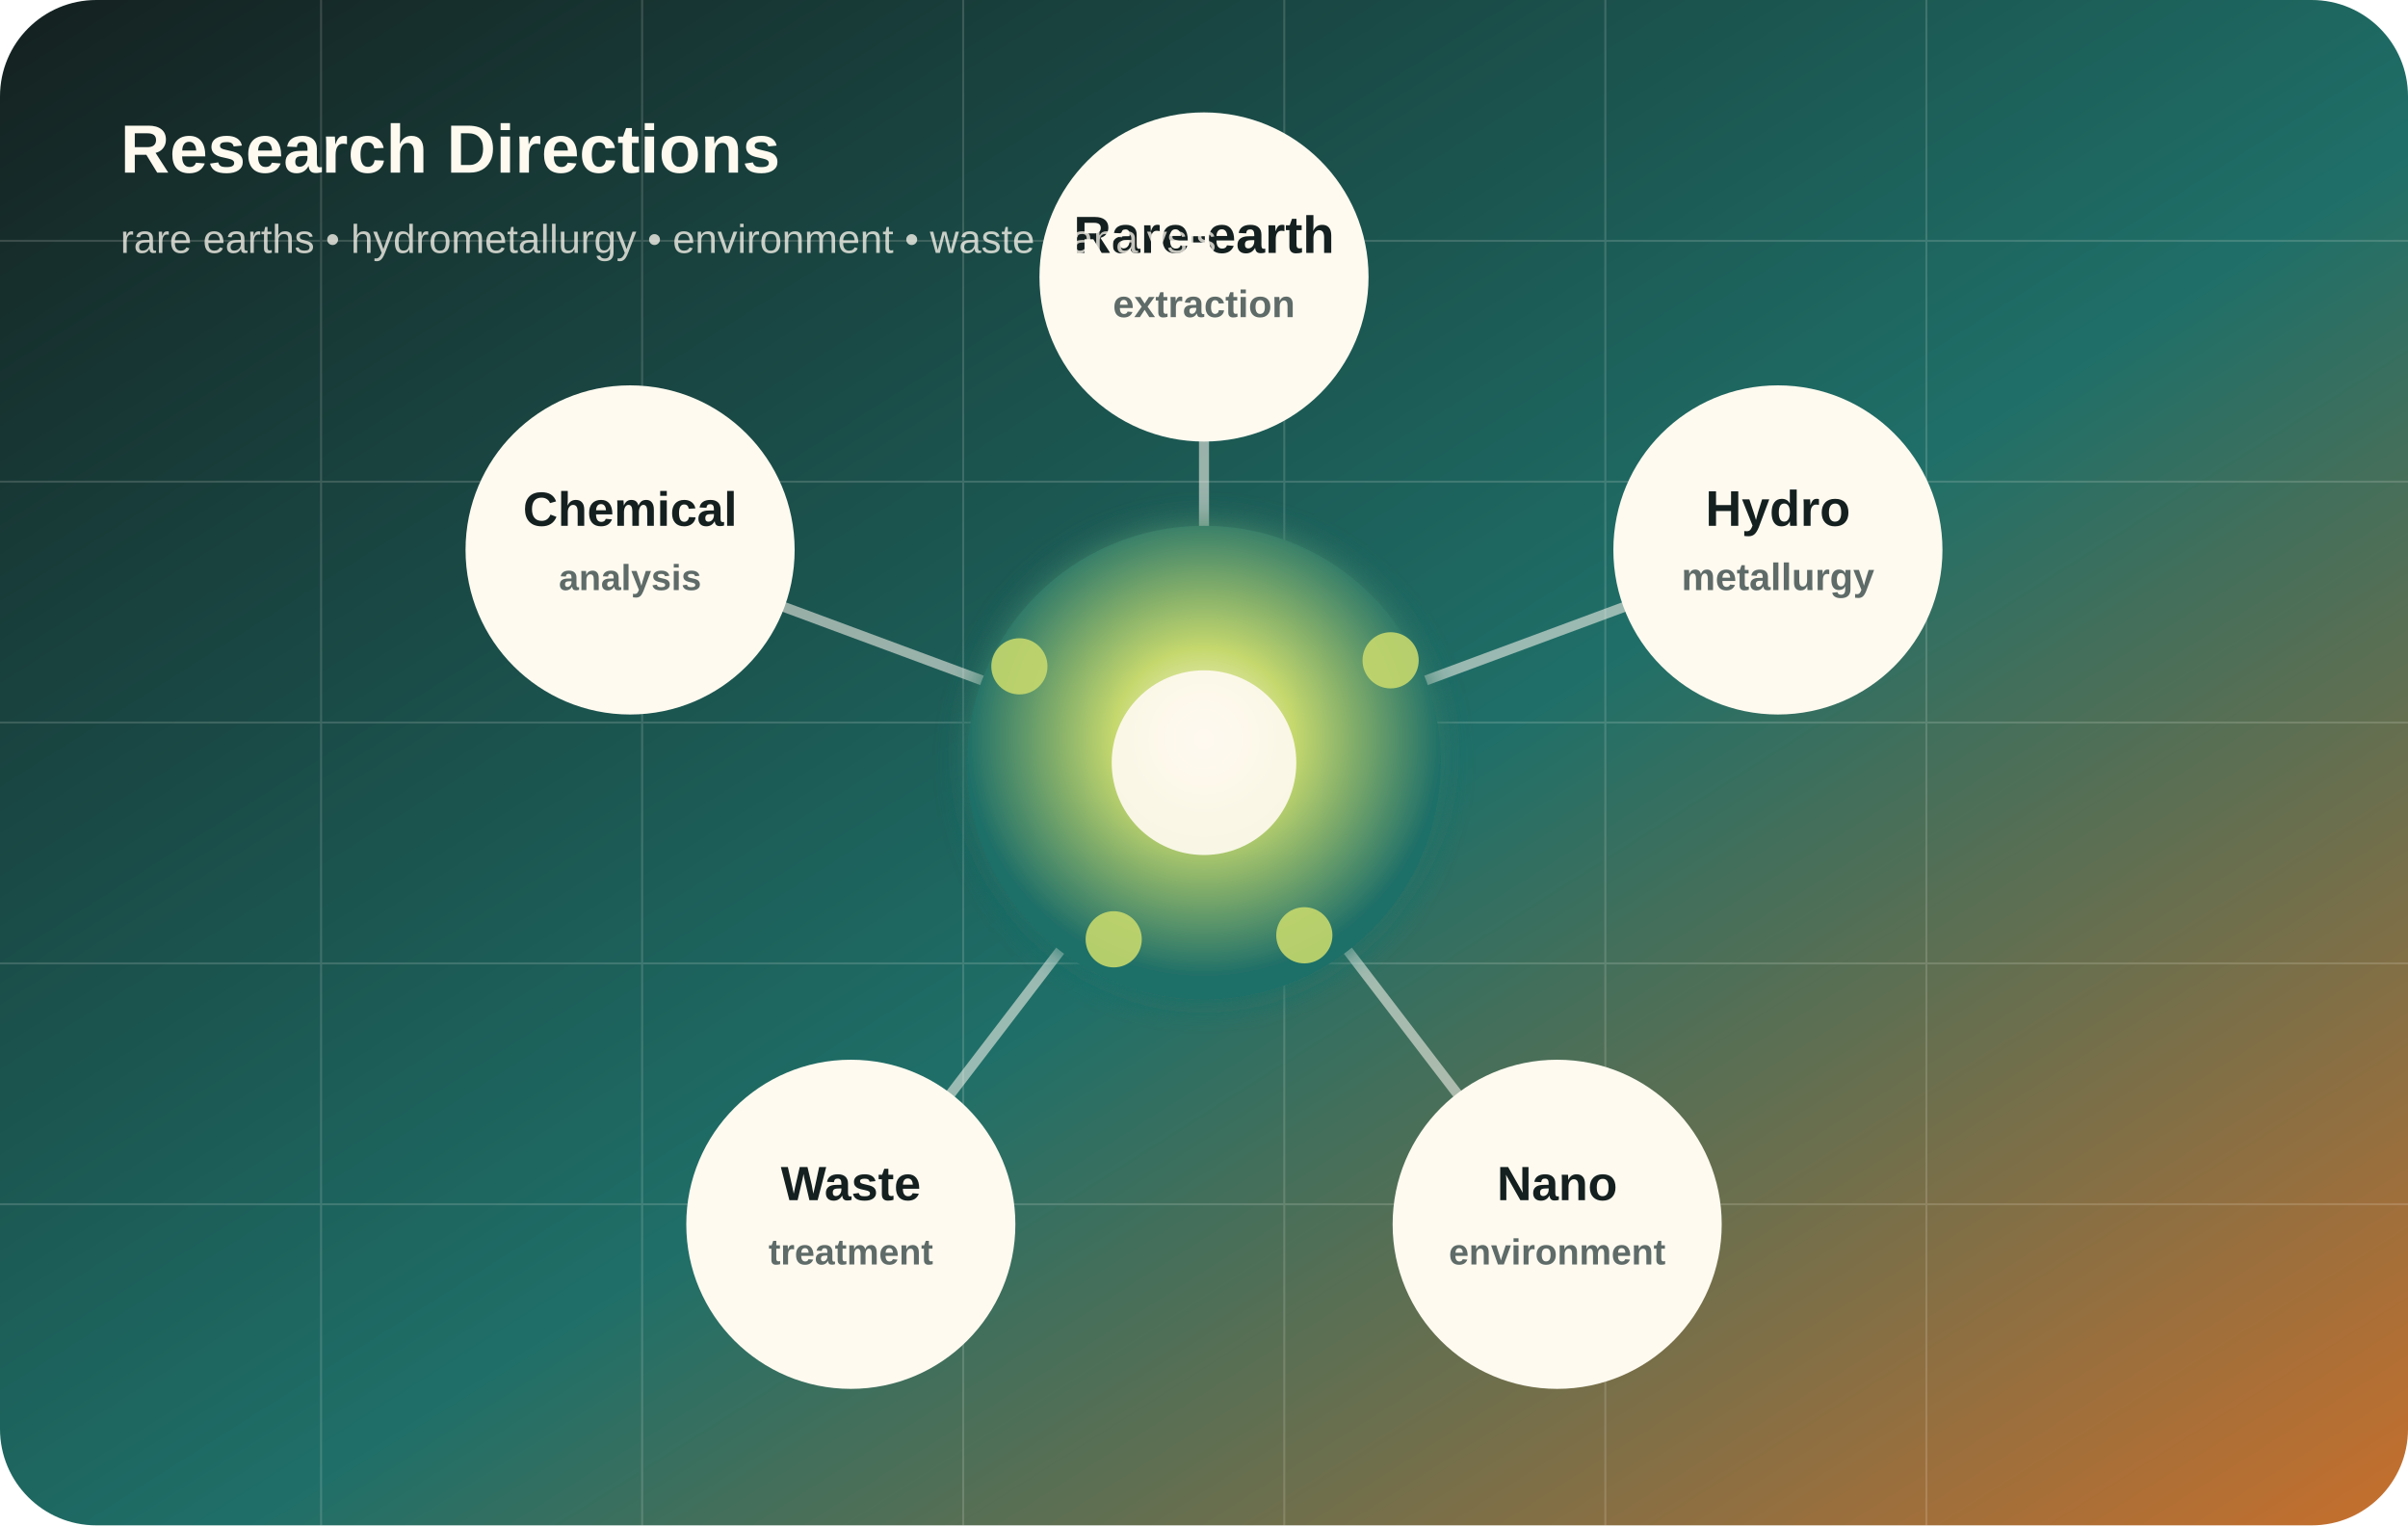
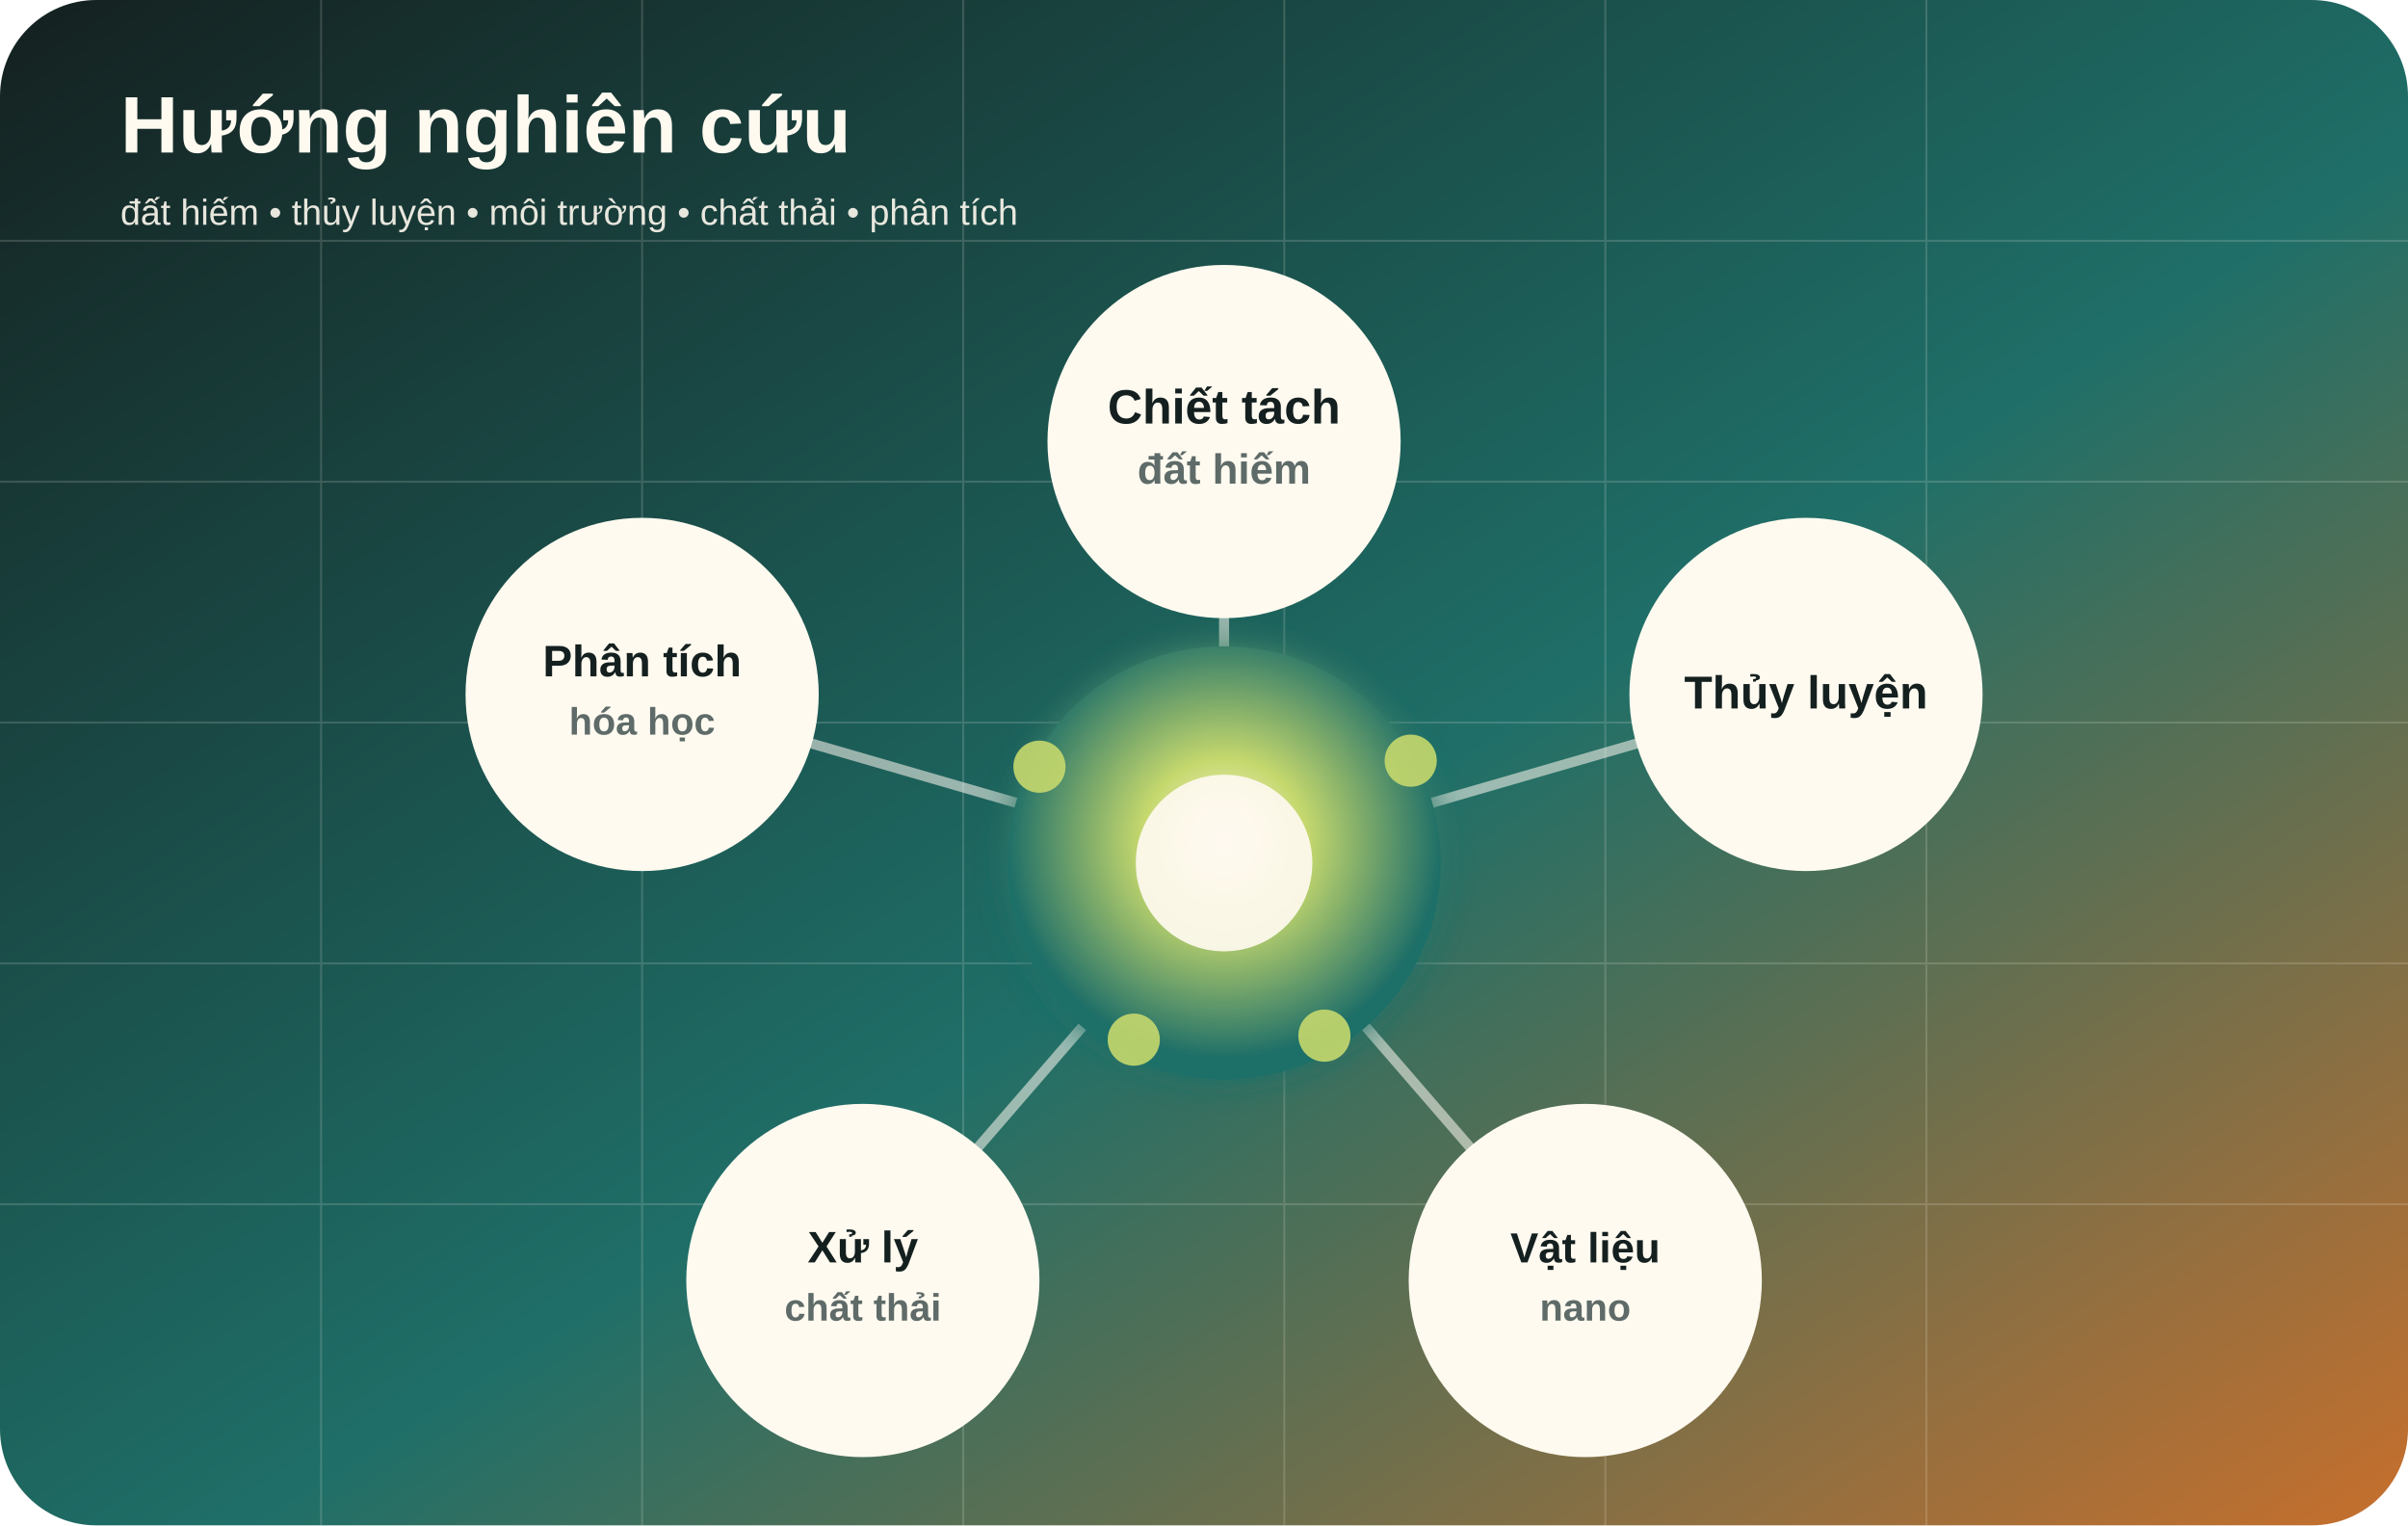
<svg xmlns="http://www.w3.org/2000/svg" viewBox="0 0 1200 760" role="img" aria-labelledby="title desc">
  <defs>
    <linearGradient id="bg" x1="0" y1="0" x2="1" y2="1">
      <stop stop-color="#14201f" />
      <stop offset="0.55" stop-color="#1f6f68" />
      <stop offset="1" stop-color="#c96f2c" />
    </linearGradient>
    <radialGradient id="core" cx="50%" cy="45%" r="50%">
      <stop stop-color="#fffaf0" />
      <stop offset="0.38" stop-color="#c5d86d" />
      <stop offset="1" stop-color="#1f6f68" />
    </radialGradient>
    <filter id="glow" x="-30%" y="-30%" width="160%" height="160%">
      <feGaussianBlur stdDeviation="8" result="blur" />
      <feMerge>
        <feMergeNode in="blur" />
        <feMergeNode in="SourceGraphic" />
      </feMerge>
    </filter>
  </defs>
  <rect width="1200" height="760" rx="48" fill="url(#bg)" />
  <g opacity="0.16" stroke="#fffaf0" stroke-width="1">
    <path d="M0 120h1200M0 240h1200M0 360h1200M0 480h1200M0 600h1200" />
    <path d="M160 0v760M320 0v760M480 0v760M640 0v760M800 0v760M960 0v760" />
  </g>
+   <text x="60" y="76" font-family="Be Vietnam Pro, Arial, sans-serif" font-size="40" font-weight="800" fill="#fffaf0">Hướng nghiên cứu</text>
+   <text x="60" y="112" font-family="Be Vietnam Pro, Arial, sans-serif" font-size="18" font-weight="500" fill="#fffaf0" opacity="0.9">đất hiếm • thủy luyện • môi trường • chất thải • phân tích</text>
  <g fill="none" stroke="#fffaf0" stroke-width="5" opacity="0.55">
-     <path d="M600 380 600 138M600 380 886 274M600 380 776 610M600 380 424 610M600 380 314 274" />
+     <path d="M610 430 610 220M610 430 900 346M610 430 790 638M610 430 430 638M610 430 320 346" />
  </g>
-   <circle cx="600" cy="380" r="118" fill="url(#core)" filter="url(#glow)" />
-   <circle cx="600" cy="380" r="46" fill="#fffaf0" opacity="0.92" />
-   <g font-family="Be Vietnam Pro, Arial, sans-serif" font-weight="800" text-anchor="middle">
+   <circle cx="610" cy="430" r="108" fill="url(#core)" filter="url(#glow)" />
+   <circle cx="610" cy="430" r="44" fill="#fffaf0" opacity="0.92" />
+   <g font-family="Be Vietnam Pro, Arial, sans-serif" text-anchor="middle">
    <g>
-       <circle cx="600" cy="138" r="82" fill="#fffaf0" />
-       <text x="600" y="126" font-size="26" fill="#14201f">Rare-earth</text>
-       <text x="600" y="158" font-size="19" fill="#5e6b68">extraction</text>
+       <circle cx="610" cy="220" r="88" fill="#fffaf0" />
+       <text x="610" y="211" font-size="24" font-weight="750" fill="#14201f">Chiết tách</text>
+       <text x="610" y="241" font-size="21" font-weight="600" fill="#5e6b68">đất hiếm</text>
    </g>
    <g>
-       <circle cx="886" cy="274" r="82" fill="#fffaf0" />
-       <text x="886" y="262" font-size="25" fill="#14201f">Hydro</text>
-       <text x="886" y="294" font-size="19" fill="#5e6b68">metallurgy</text>
+       <circle cx="900" cy="346" r="88" fill="#fffaf0" />
+       <text x="900" y="353" font-size="23" font-weight="700" fill="#14201f">Thủy luyện</text>
    </g>
    <g>
-       <circle cx="776" cy="610" r="82" fill="#fffaf0" />
-       <text x="776" y="598" font-size="24" fill="#14201f">Nano</text>
-       <text x="776" y="630" font-size="18" fill="#5e6b68">environment</text>
+       <circle cx="790" cy="638" r="88" fill="#fffaf0" />
+       <text x="790" y="629" font-size="21" font-weight="750" fill="#14201f">Vật liệu</text>
+       <text x="790" y="658" font-size="19" font-weight="600" fill="#5e6b68">nano</text>
    </g>
    <g>
-       <circle cx="424" cy="610" r="82" fill="#fffaf0" />
-       <text x="424" y="598" font-size="24" fill="#14201f">Waste</text>
-       <text x="424" y="630" font-size="18" fill="#5e6b68">treatment</text>
+       <circle cx="430" cy="638" r="88" fill="#fffaf0" />
+       <text x="430" y="629" font-size="22" font-weight="750" fill="#14201f">Xử lý</text>
+       <text x="430" y="658" font-size="19" font-weight="600" fill="#5e6b68">chất thải</text>
    </g>
    <g>
-       <circle cx="314" cy="274" r="82" fill="#fffaf0" />
-       <text x="314" y="262" font-size="24" fill="#14201f">Chemical</text>
-       <text x="314" y="294" font-size="18" fill="#5e6b68">analysis</text>
+       <circle cx="320" cy="346" r="88" fill="#fffaf0" />
+       <text x="320" y="337" font-size="22" font-weight="750" fill="#14201f">Phân tích</text>
+       <text x="320" y="366" font-size="19" font-weight="600" fill="#5e6b68">hóa học</text>
    </g>
  </g>
  <g fill="#c5d86d" opacity="0.9">
-     <circle cx="508" cy="332" r="14" />
-     <circle cx="693" cy="329" r="14" />
-     <circle cx="555" cy="468" r="14" />
-     <circle cx="650" cy="466" r="14" />
+     <circle cx="518" cy="382" r="13" />
+     <circle cx="703" cy="379" r="13" />
+     <circle cx="565" cy="518" r="13" />
+     <circle cx="660" cy="516" r="13" />
  </g>
-   <text x="60" y="86" font-family="Be Vietnam Pro, Arial, sans-serif" font-size="34" font-weight="800" fill="#fffaf0">Research Directions</text>
-   <text x="60" y="126" font-family="Be Vietnam Pro, Arial, sans-serif" font-size="20" fill="#fffaf0" opacity="0.76">rare earths • hydrometallurgy • environment • waste • analysis</text>
</svg>
